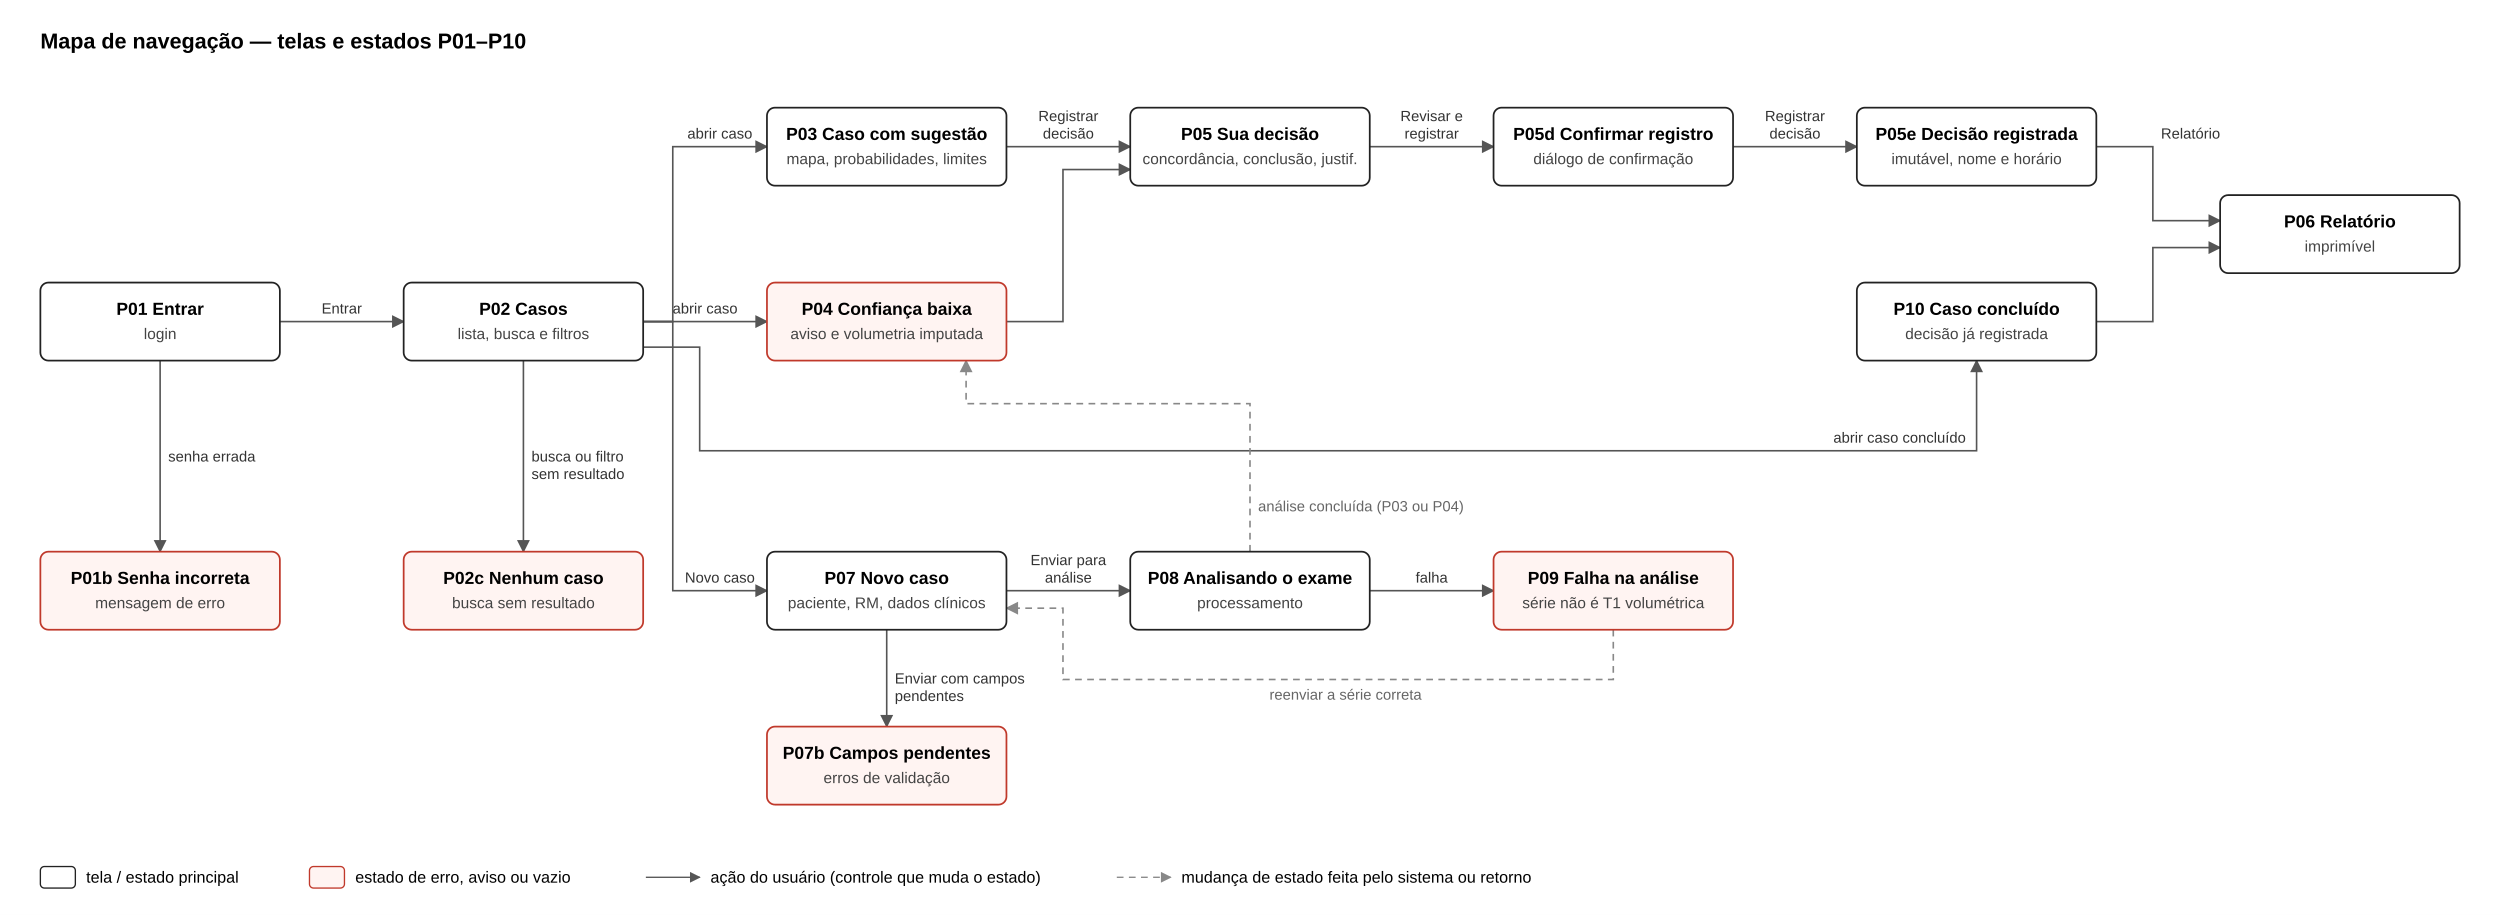
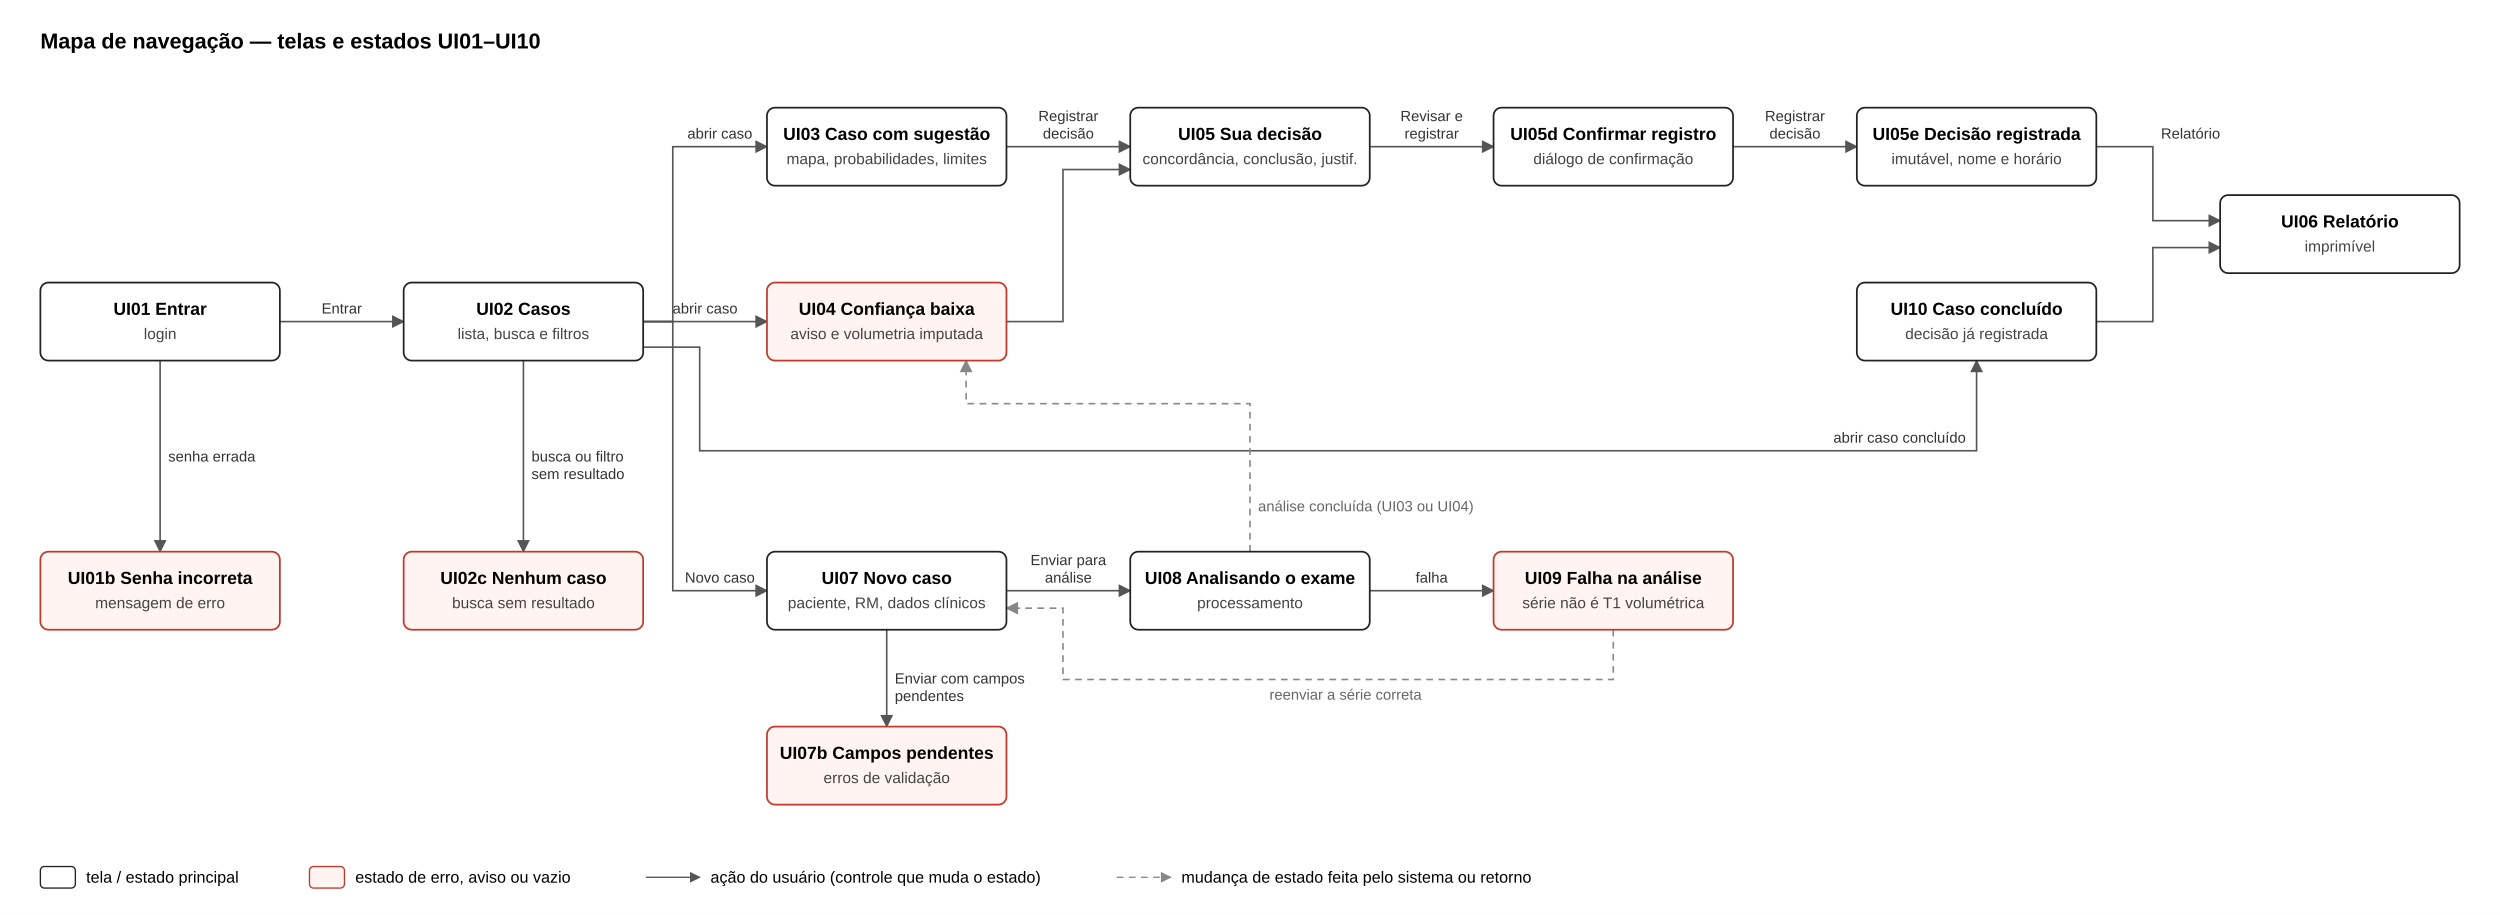
<svg xmlns="http://www.w3.org/2000/svg" viewBox="0 0 1858 680" width="1858" height="680" font-family="Arial, Helvetica, sans-serif">
  <defs>
    <marker id="arr" viewBox="0 0 10 10" refX="9" refY="5" markerWidth="8" markerHeight="8" orient="auto">
      <path d="M0,0 L10,5 L0,10 z" fill="#555" />
    </marker>
    <marker id="arr2" viewBox="0 0 10 10" refX="9" refY="5" markerWidth="8" markerHeight="8" orient="auto">
      <path d="M0,0 L10,5 L0,10 z" fill="#888" />
    </marker>
  </defs>
  <rect width="1858" height="680" fill="#ffffff" />
-   <text x="30" y="36" font-size="16" font-weight="bold">Mapa de navegação — telas e estados P01–P10</text>
+   <text x="30" y="36" font-size="16" font-weight="bold">Mapa de navegação — telas e estados UI01–UI10</text>
  <path d="M208,239 L300,239" fill="none" stroke="#555" stroke-width="1.2" marker-end="url(#arr)" />
  <text x="254" y="233" font-size="11" fill="#333" text-anchor="middle">Entrar</text>
  <path d="M119,268 L119,410" fill="none" stroke="#555" stroke-width="1.2" marker-end="url(#arr)" />
  <text x="125" y="343" font-size="11" fill="#333" text-anchor="start">senha errada</text>
  <path d="M389,268 L389,410" fill="none" stroke="#555" stroke-width="1.2" marker-end="url(#arr)" />
  <text x="395" y="343" font-size="11" fill="#333" text-anchor="start">busca ou filtro</text>
  <text x="395" y="356" font-size="11" fill="#333" text-anchor="start">sem resultado</text>
  <path d="M478,239 L500,239 L500,109 L570,109" fill="none" stroke="#555" stroke-width="1.2" marker-end="url(#arr)" />
  <text x="535" y="103" font-size="11" fill="#333" text-anchor="middle">abrir caso</text>
  <path d="M478,239 L570,239" fill="none" stroke="#555" stroke-width="1.2" marker-end="url(#arr)" />
  <text x="524" y="233" font-size="11" fill="#333" text-anchor="middle">abrir caso</text>
  <path d="M478,239 L500,239 L500,439 L570,439" fill="none" stroke="#555" stroke-width="1.2" marker-end="url(#arr)" />
  <text x="535" y="433" font-size="11" fill="#333" text-anchor="middle">Novo caso</text>
  <path d="M478,258 L520,258 L520,335 L1469,335 L1469,268" fill="none" stroke="#555" stroke-width="1.2" marker-end="url(#arr)" />
  <text x="1461" y="329" font-size="11" fill="#333" text-anchor="end">abrir caso concluído</text>
  <path d="M748,109 L840,109" fill="none" stroke="#555" stroke-width="1.2" marker-end="url(#arr)" />
  <text x="794" y="90" font-size="11" fill="#333" text-anchor="middle">Registrar</text>
  <text x="794" y="103" font-size="11" fill="#333" text-anchor="middle">decisão</text>
  <path d="M748,239 L790,239 L790,126 L840,126" fill="none" stroke="#555" stroke-width="1.2" marker-end="url(#arr)" />
  <path d="M1018,109 L1110,109" fill="none" stroke="#555" stroke-width="1.2" marker-end="url(#arr)" />
  <text x="1064" y="90" font-size="11" fill="#333" text-anchor="middle">Revisar e</text>
  <text x="1064" y="103" font-size="11" fill="#333" text-anchor="middle">registrar</text>
  <path d="M1288,109 L1380,109" fill="none" stroke="#555" stroke-width="1.2" marker-end="url(#arr)" />
  <text x="1334" y="90" font-size="11" fill="#333" text-anchor="middle">Registrar</text>
  <text x="1334" y="103" font-size="11" fill="#333" text-anchor="middle">decisão</text>
  <path d="M1558,109 L1600,109 L1600,164 L1650,164" fill="none" stroke="#555" stroke-width="1.2" marker-end="url(#arr)" />
  <text x="1606" y="103" font-size="11" fill="#333" text-anchor="start">Relatório</text>
  <path d="M1558,239 L1600,239 L1600,184 L1650,184" fill="none" stroke="#555" stroke-width="1.2" marker-end="url(#arr)" />
  <path d="M748,439 L840,439" fill="none" stroke="#555" stroke-width="1.2" marker-end="url(#arr)" />
  <text x="794" y="420" font-size="11" fill="#333" text-anchor="middle">Enviar para</text>
  <text x="794" y="433" font-size="11" fill="#333" text-anchor="middle">análise</text>
  <path d="M659,468 L659,540" fill="none" stroke="#555" stroke-width="1.2" marker-end="url(#arr)" />
  <text x="665" y="508" font-size="11" fill="#333" text-anchor="start">Enviar com campos</text>
  <text x="665" y="521" font-size="11" fill="#333" text-anchor="start">pendentes</text>
  <path d="M1018,439 L1110,439" fill="none" stroke="#555" stroke-width="1.2" marker-end="url(#arr)" />
  <text x="1064" y="433" font-size="11" fill="#333" text-anchor="middle">falha</text>
  <path d="M929,410 L929,300 L718,300 L718,268" fill="none" stroke="#888" stroke-dasharray="5 4" stroke-width="1.2" marker-end="url(#arr2)" />
-   <text x="935" y="380" font-size="11" fill="#666" text-anchor="start">análise concluída (P03 ou P04)</text>
+   <text x="935" y="380" font-size="11" fill="#666" text-anchor="start">análise concluída (UI03 ou UI04)</text>
  <path d="M1199,468 L1199,505 L790,505 L790,452 L748,452" fill="none" stroke="#888" stroke-dasharray="5 4" stroke-width="1.2" marker-end="url(#arr2)" />
  <text x="1000" y="520" font-size="11" fill="#666" text-anchor="middle">reenviar a série correta</text>
  <rect x="30" y="210" width="178" height="58" rx="6" fill="#ffffff" stroke="#222" stroke-width="1.3" />
-   <text x="119.0" y="234" text-anchor="middle" font-size="13" font-weight="bold">P01 Entrar</text>
+   <text x="119.0" y="234" text-anchor="middle" font-size="13" font-weight="bold">UI01 Entrar</text>
  <text x="119.0" y="252" text-anchor="middle" font-size="11.5" fill="#444">login</text>
  <rect x="30" y="410" width="178" height="58" rx="6" fill="#fff4f2" stroke="#c0392b" stroke-width="1.3" />
-   <text x="119.0" y="434" text-anchor="middle" font-size="13" font-weight="bold">P01b Senha incorreta</text>
+   <text x="119.0" y="434" text-anchor="middle" font-size="13" font-weight="bold">UI01b Senha incorreta</text>
  <text x="119.0" y="452" text-anchor="middle" font-size="11.5" fill="#444">mensagem de erro</text>
  <rect x="300" y="210" width="178" height="58" rx="6" fill="#ffffff" stroke="#222" stroke-width="1.3" />
-   <text x="389.0" y="234" text-anchor="middle" font-size="13" font-weight="bold">P02 Casos</text>
+   <text x="389.0" y="234" text-anchor="middle" font-size="13" font-weight="bold">UI02 Casos</text>
  <text x="389.0" y="252" text-anchor="middle" font-size="11.5" fill="#444">lista, busca e filtros</text>
  <rect x="300" y="410" width="178" height="58" rx="6" fill="#fff4f2" stroke="#c0392b" stroke-width="1.3" />
-   <text x="389.0" y="434" text-anchor="middle" font-size="13" font-weight="bold">P02c Nenhum caso</text>
+   <text x="389.0" y="434" text-anchor="middle" font-size="13" font-weight="bold">UI02c Nenhum caso</text>
  <text x="389.0" y="452" text-anchor="middle" font-size="11.5" fill="#444">busca sem resultado</text>
  <rect x="570" y="80" width="178" height="58" rx="6" fill="#ffffff" stroke="#222" stroke-width="1.3" />
-   <text x="659.0" y="104" text-anchor="middle" font-size="13" font-weight="bold">P03 Caso com sugestão</text>
+   <text x="659.0" y="104" text-anchor="middle" font-size="13" font-weight="bold">UI03 Caso com sugestão</text>
  <text x="659.0" y="122" text-anchor="middle" font-size="11.5" fill="#444">mapa, probabilidades, limites</text>
  <rect x="570" y="210" width="178" height="58" rx="6" fill="#fff4f2" stroke="#c0392b" stroke-width="1.3" />
-   <text x="659.0" y="234" text-anchor="middle" font-size="13" font-weight="bold">P04 Confiança baixa</text>
+   <text x="659.0" y="234" text-anchor="middle" font-size="13" font-weight="bold">UI04 Confiança baixa</text>
  <text x="659.0" y="252" text-anchor="middle" font-size="11.5" fill="#444">aviso e volumetria imputada</text>
  <rect x="570" y="410" width="178" height="58" rx="6" fill="#ffffff" stroke="#222" stroke-width="1.3" />
-   <text x="659.0" y="434" text-anchor="middle" font-size="13" font-weight="bold">P07 Novo caso</text>
+   <text x="659.0" y="434" text-anchor="middle" font-size="13" font-weight="bold">UI07 Novo caso</text>
  <text x="659.0" y="452" text-anchor="middle" font-size="11.5" fill="#444">paciente, RM, dados clínicos</text>
  <rect x="570" y="540" width="178" height="58" rx="6" fill="#fff4f2" stroke="#c0392b" stroke-width="1.3" />
-   <text x="659.0" y="564" text-anchor="middle" font-size="13" font-weight="bold">P07b Campos pendentes</text>
+   <text x="659.0" y="564" text-anchor="middle" font-size="13" font-weight="bold">UI07b Campos pendentes</text>
  <text x="659.0" y="582" text-anchor="middle" font-size="11.5" fill="#444">erros de validação</text>
  <rect x="840" y="80" width="178" height="58" rx="6" fill="#ffffff" stroke="#222" stroke-width="1.3" />
-   <text x="929.0" y="104" text-anchor="middle" font-size="13" font-weight="bold">P05 Sua decisão</text>
+   <text x="929.0" y="104" text-anchor="middle" font-size="13" font-weight="bold">UI05 Sua decisão</text>
  <text x="929.0" y="122" text-anchor="middle" font-size="11.5" fill="#444">concordância, conclusão, justif.</text>
  <rect x="840" y="410" width="178" height="58" rx="6" fill="#ffffff" stroke="#222" stroke-width="1.3" />
-   <text x="929.0" y="434" text-anchor="middle" font-size="13" font-weight="bold">P08 Analisando o exame</text>
+   <text x="929.0" y="434" text-anchor="middle" font-size="13" font-weight="bold">UI08 Analisando o exame</text>
  <text x="929.0" y="452" text-anchor="middle" font-size="11.5" fill="#444">processamento</text>
  <rect x="1110" y="80" width="178" height="58" rx="6" fill="#ffffff" stroke="#222" stroke-width="1.3" />
-   <text x="1199.0" y="104" text-anchor="middle" font-size="13" font-weight="bold">P05d Confirmar registro</text>
+   <text x="1199.0" y="104" text-anchor="middle" font-size="13" font-weight="bold">UI05d Confirmar registro</text>
  <text x="1199.0" y="122" text-anchor="middle" font-size="11.5" fill="#444">diálogo de confirmação</text>
  <rect x="1110" y="410" width="178" height="58" rx="6" fill="#fff4f2" stroke="#c0392b" stroke-width="1.3" />
-   <text x="1199.0" y="434" text-anchor="middle" font-size="13" font-weight="bold">P09 Falha na análise</text>
+   <text x="1199.0" y="434" text-anchor="middle" font-size="13" font-weight="bold">UI09 Falha na análise</text>
  <text x="1199.0" y="452" text-anchor="middle" font-size="11.5" fill="#444">série não é T1 volumétrica</text>
  <rect x="1380" y="80" width="178" height="58" rx="6" fill="#ffffff" stroke="#222" stroke-width="1.3" />
-   <text x="1469.0" y="104" text-anchor="middle" font-size="13" font-weight="bold">P05e Decisão registrada</text>
+   <text x="1469.0" y="104" text-anchor="middle" font-size="13" font-weight="bold">UI05e Decisão registrada</text>
  <text x="1469.0" y="122" text-anchor="middle" font-size="11.5" fill="#444">imutável, nome e horário</text>
  <rect x="1380" y="210" width="178" height="58" rx="6" fill="#ffffff" stroke="#222" stroke-width="1.3" />
-   <text x="1469.0" y="234" text-anchor="middle" font-size="13" font-weight="bold">P10 Caso concluído</text>
+   <text x="1469.0" y="234" text-anchor="middle" font-size="13" font-weight="bold">UI10 Caso concluído</text>
  <text x="1469.0" y="252" text-anchor="middle" font-size="11.5" fill="#444">decisão já registrada</text>
  <rect x="1650" y="145" width="178" height="58" rx="6" fill="#ffffff" stroke="#222" stroke-width="1.3" />
-   <text x="1739.0" y="169" text-anchor="middle" font-size="13" font-weight="bold">P06 Relatório</text>
+   <text x="1739.0" y="169" text-anchor="middle" font-size="13" font-weight="bold">UI06 Relatório</text>
  <text x="1739.0" y="187" text-anchor="middle" font-size="11.5" fill="#444">imprimível</text>
  <rect x="30" y="644" width="26" height="16" rx="3" fill="#fff" stroke="#222" />
  <text x="64" y="656" font-size="12">tela / estado principal</text>
  <rect x="230" y="644" width="26" height="16" rx="3" fill="#fff4f2" stroke="#c0392b" />
  <text x="264" y="656" font-size="12">estado de erro, aviso ou vazio</text>
  <line x1="480" y1="652" x2="520" y2="652" stroke="#555" marker-end="url(#arr)" />
  <text x="528" y="656" font-size="12">ação do usuário (controle que muda o estado)</text>
  <line x1="830" y1="652" x2="870" y2="652" stroke="#888" stroke-dasharray="5 4" marker-end="url(#arr2)" />
  <text x="878" y="656" font-size="12">mudança de estado feita pelo sistema ou retorno</text>
</svg>
